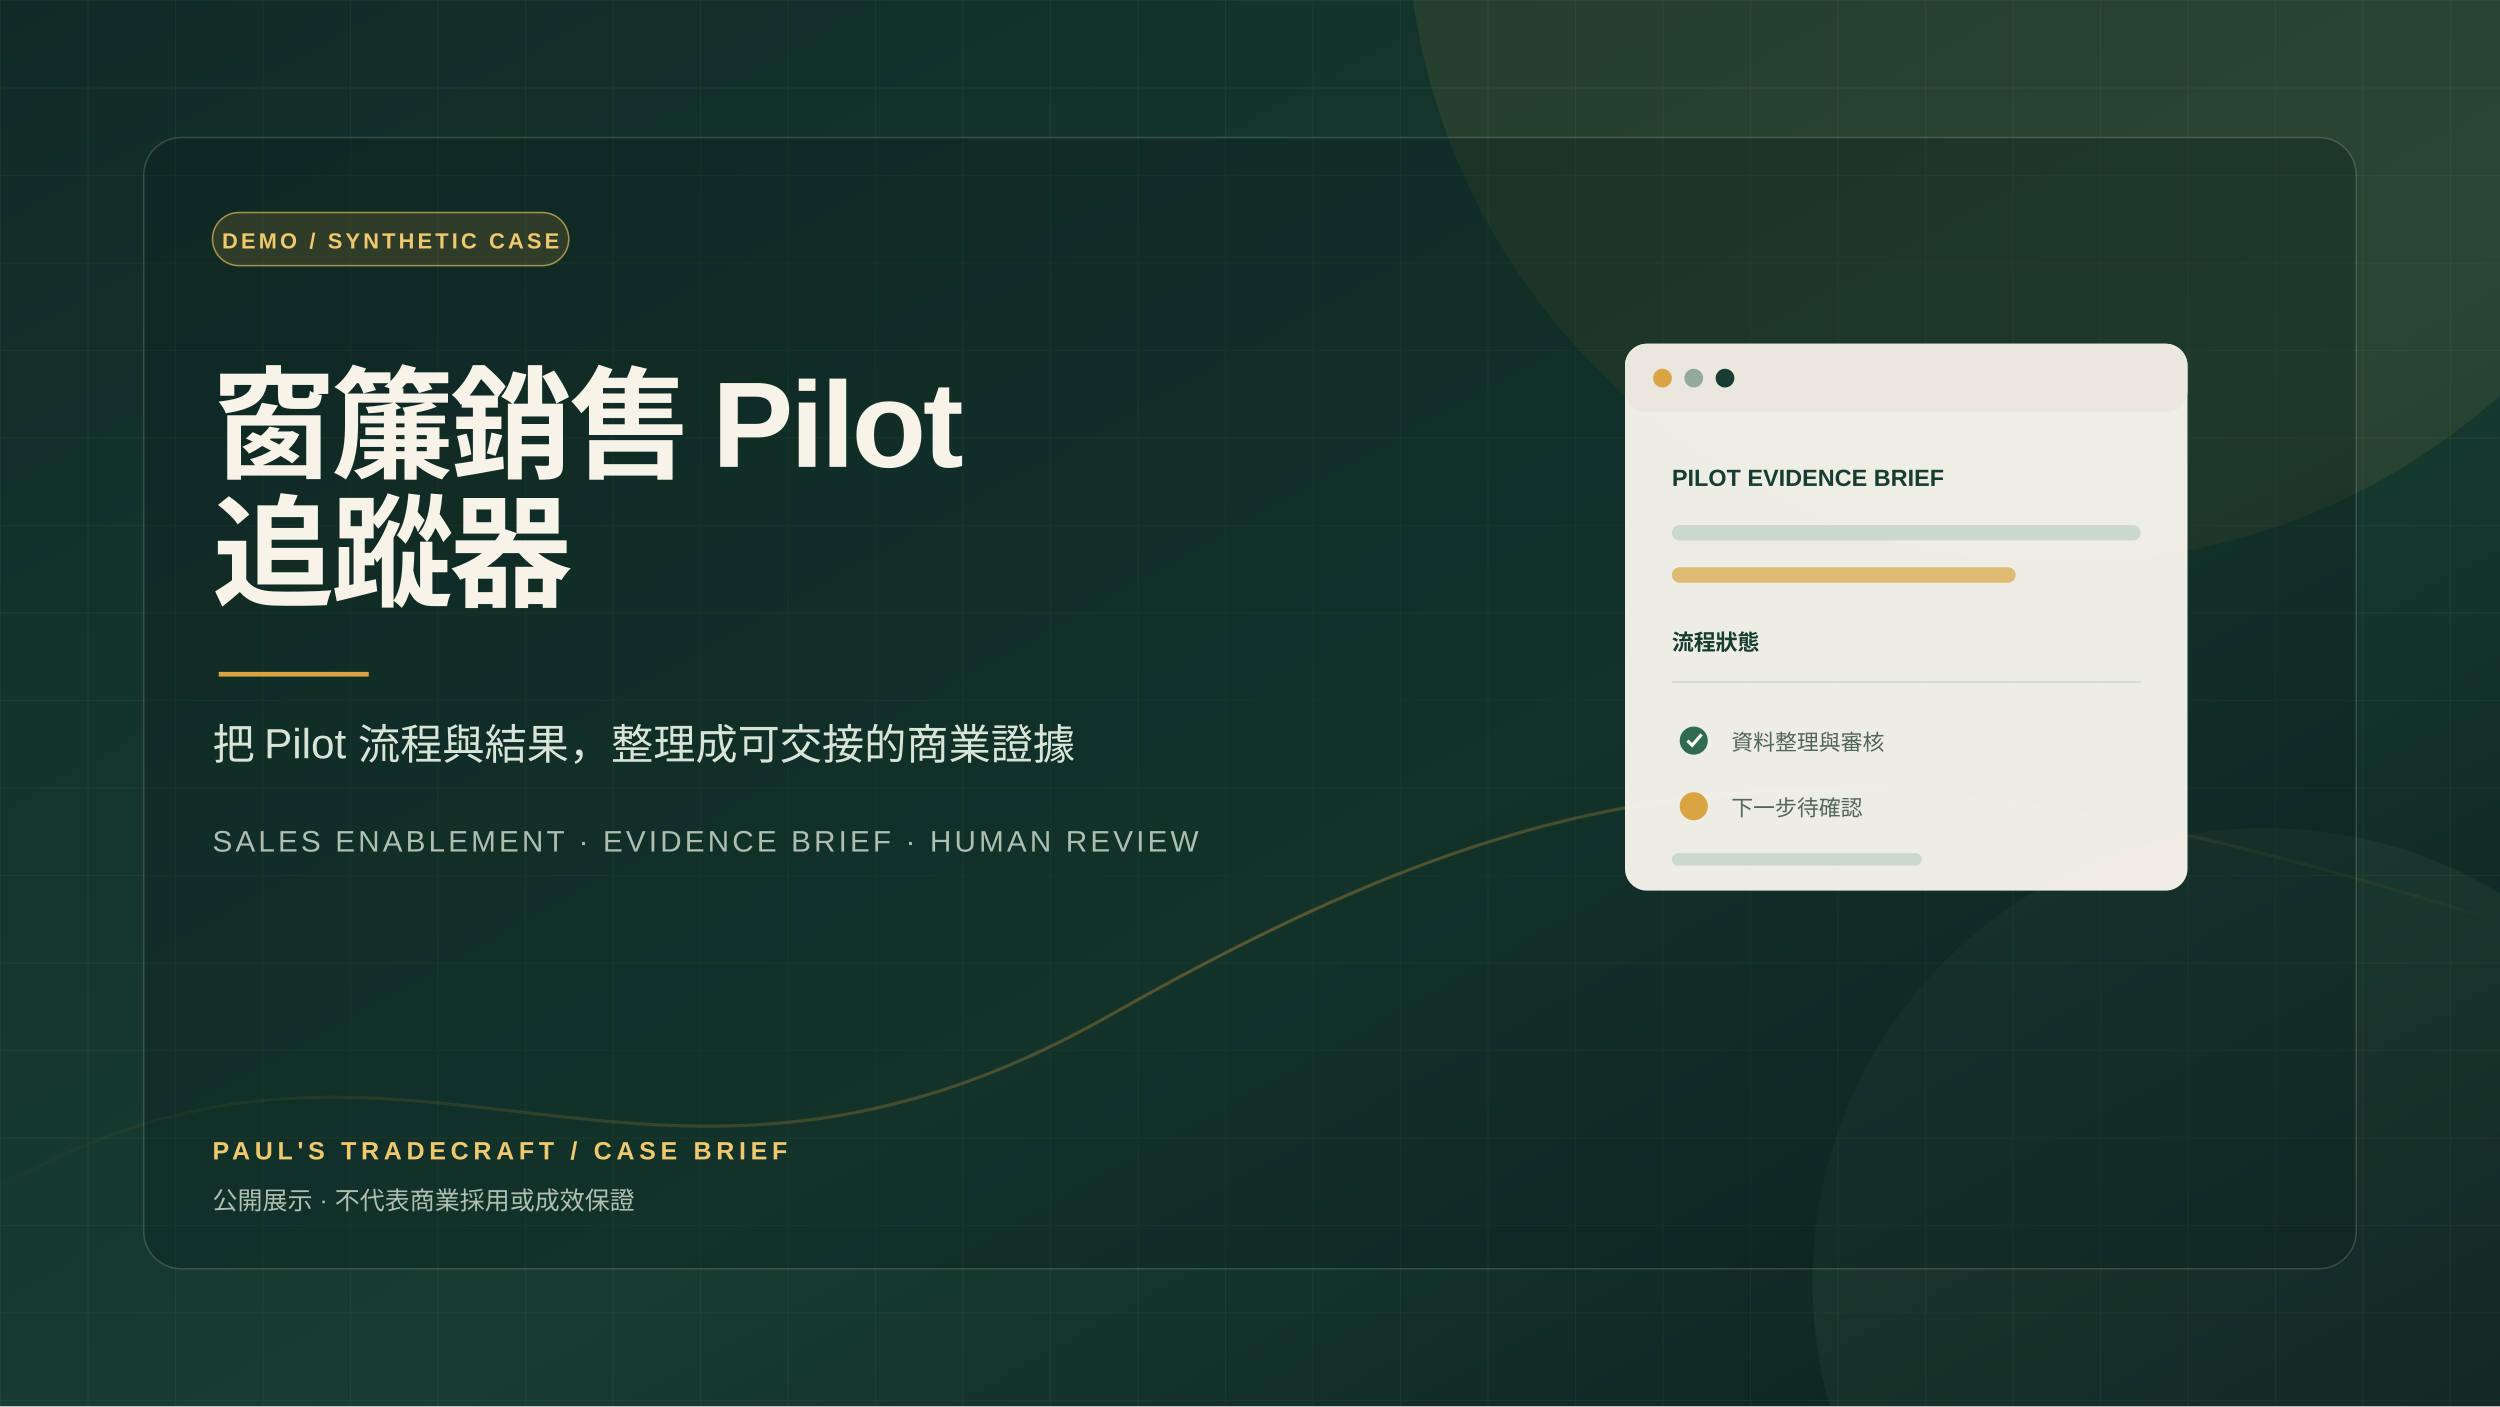
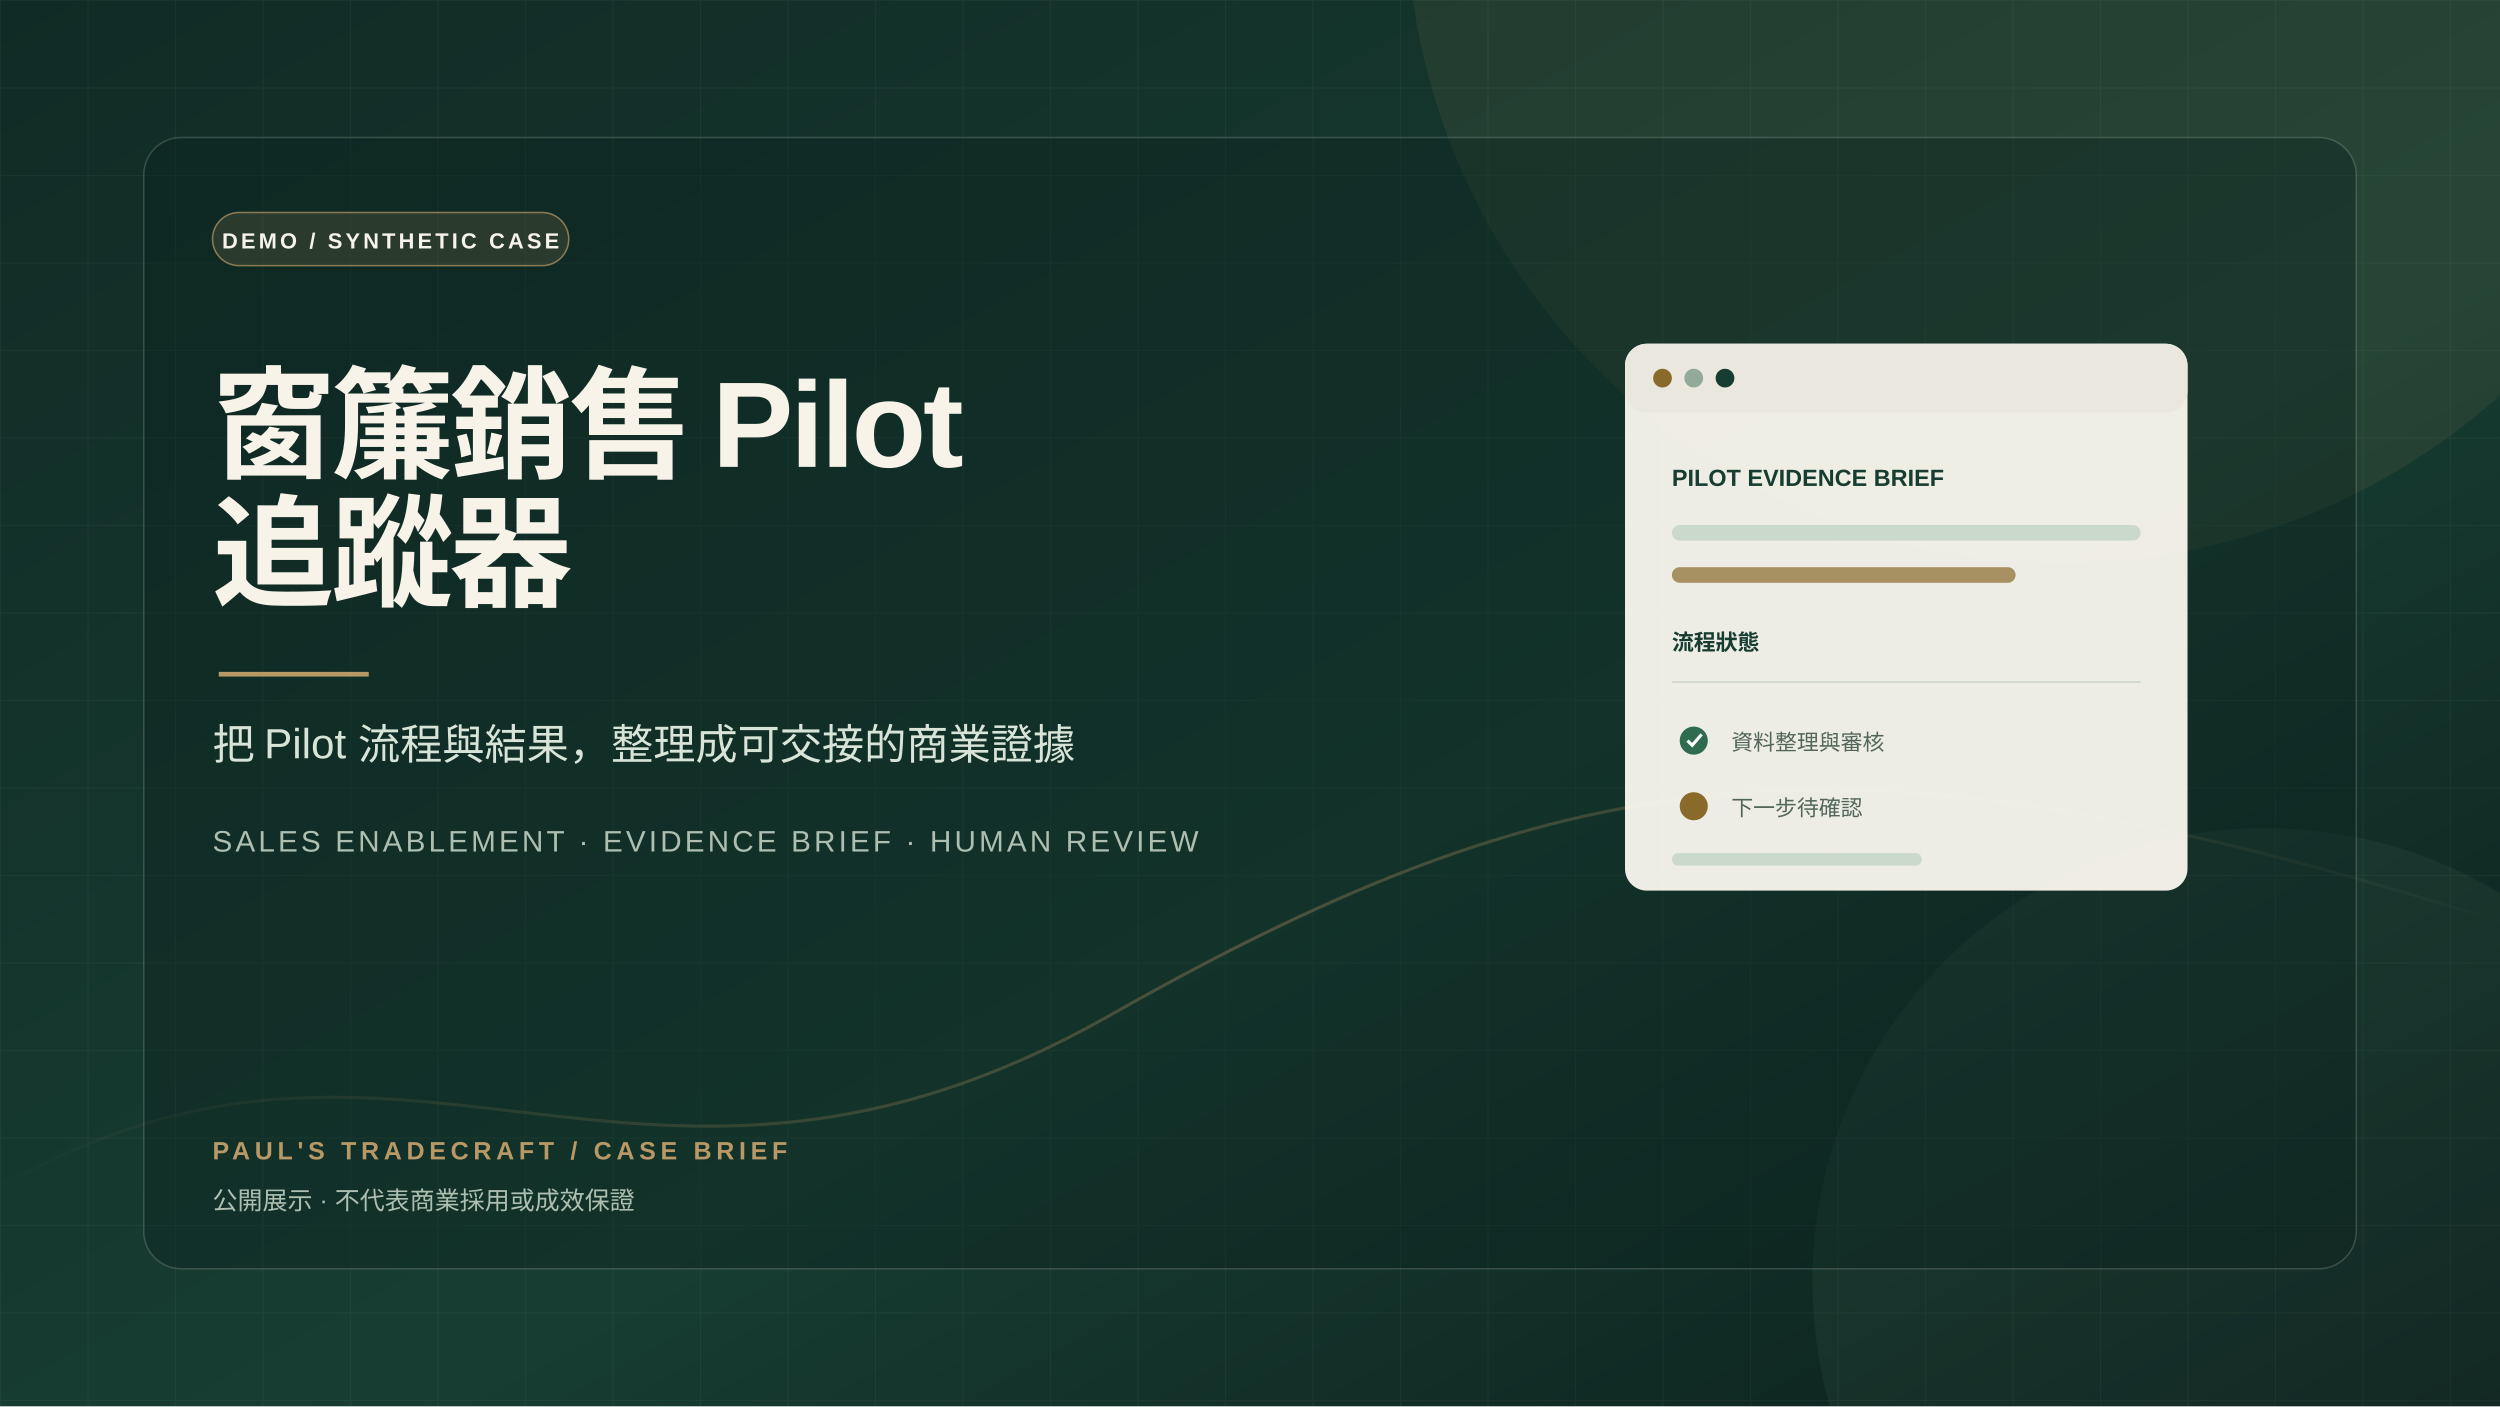
<svg xmlns="http://www.w3.org/2000/svg" viewBox="0 0 1600 900" role="img" aria-labelledby="title desc">
  <defs>
    <linearGradient id="bg" x1="0" y1="0" x2="1" y2="1">
      <stop offset="0" stop-color="#102b25" />
      <stop offset="0.58" stop-color="#173d32" />
      <stop offset="1" stop-color="#0b1d1a" />
    </linearGradient>
    <linearGradient id="glow" x1="0" y1="0" x2="1" y2="0">
-       <stop offset="0" stop-color="#d9a441" stop-opacity="0" />
-       <stop offset="0.5" stop-color="#d9a441" stop-opacity=".55" />
-       <stop offset="1" stop-color="#d9a441" stop-opacity="0" />
+       <stop offset="0" stop-color="#B89966" stop-opacity="0" />
+       <stop offset="0.5" stop-color="#B89966" stop-opacity=".55" />
+       <stop offset="1" stop-color="#B89966" stop-opacity="0" />
    </linearGradient>
    <pattern id="grid" width="56" height="56" patternUnits="userSpaceOnUse">
      <path d="M56 0H0V56" fill="none" stroke="#f4f1e8" stroke-opacity=".055" />
    </pattern>
  </defs>
  <rect width="1600" height="900" fill="url(#bg)" />
  <rect width="1600" height="900" fill="url(#grid)" />
-   <circle cx="1320" cy="-60" r="420" fill="#d9a441" opacity=".09" />
+   <circle cx="1320" cy="-60" r="420" fill="#B89966" opacity=".09" />
  <circle cx="1450" cy="820" r="290" fill="#74a78b" opacity=".08" />
  <path d="M0 760C260 610 410 820 710 650S1190 460 1600 590" fill="none" stroke="url(#glow)" stroke-width="2" />
-   <rect x="92" y="88" width="1416" height="724" rx="24" fill="#0b201b" fill-opacity=".34" stroke="#efe8d7" stroke-opacity=".18" />
-   <rect x="136" y="136" width="228" height="34" rx="17" fill="#d9a441" fill-opacity=".16" stroke="#e2b85d" stroke-opacity=".7" />
-   <text x="250" y="159" fill="#f0c96f" font-family="Arial,'Microsoft JhengHei',sans-serif" font-size="14" font-weight="700" text-anchor="middle" letter-spacing="2">DEMO / SYNTHETIC CASE</text>
+   <rect x="92" y="88" width="1416" height="724" rx="24" fill="#0b201b" fill-opacity=".34" stroke="#F1EBE0" stroke-opacity=".18" />
+   <rect x="136" y="136" width="228" height="34" rx="17" fill="#B89966" fill-opacity=".16" stroke="#B89966" stroke-opacity=".7" />
+   <text x="250" y="159" fill="#F6F3ED" font-family="Arial,'Microsoft JhengHei',sans-serif" font-size="14" font-weight="700" text-anchor="middle" letter-spacing="2">DEMO / SYNTHETIC CASE</text>
  <text x="136" y="300" fill="#f7f3e8" font-family="Arial,'Microsoft JhengHei',sans-serif" font-size="78" font-weight="700" letter-spacing="-2">窗簾銷售 Pilot</text>
  <text x="136" y="382" fill="#f7f3e8" font-family="Arial,'Microsoft JhengHei',sans-serif" font-size="78" font-weight="700" letter-spacing="-2">追蹤器</text>
-   <rect x="140" y="430" width="96" height="3" fill="#d9a441" />
+   <rect x="140" y="430" width="96" height="3" fill="#B89966" />
  <text x="136" y="486" fill="#d9e4d8" font-family="Arial,'Microsoft JhengHei',sans-serif" font-size="27" font-weight="500">把 Pilot 流程與結果，整理成可交接的商業證據</text>
  <text x="136" y="545" fill="#aebfb1" font-family="Arial,'Microsoft JhengHei',sans-serif" font-size="19" letter-spacing="2">SALES ENABLEMENT  ·  EVIDENCE BRIEF  ·  HUMAN REVIEW</text>
  <g transform="translate(1040 220)">
    <rect width="360" height="350" rx="14" fill="#f5f3eb" fill-opacity=".97" />
    <rect width="360" height="44" rx="14" fill="#e9e7de" />
-     <circle cx="24" cy="22" r="6" fill="#d9a441" />
+     <circle cx="24" cy="22" r="6" fill="#8A6A2B" />
    <circle cx="44" cy="22" r="6" fill="#93aa9a" />
    <circle cx="64" cy="22" r="6" fill="#173d32" />
    <text x="30" y="91" fill="#173d32" font-family="Arial,'Microsoft JhengHei',sans-serif" font-size="15" font-weight="700">PILOT EVIDENCE BRIEF</text>
    <rect x="30" y="116" width="300" height="10" rx="5" fill="#cbd8cc" />
-     <rect x="30" y="143" width="220" height="10" rx="5" fill="#d9a441" fill-opacity=".7" />
+     <rect x="30" y="143" width="220" height="10" rx="5" fill="#8A6A2B" fill-opacity=".7" />
    <text x="30" y="196" fill="#173d32" font-family="Arial,'Microsoft JhengHei',sans-serif" font-size="14" font-weight="700">流程狀態</text>
    <rect x="30" y="216" width="300" height="1" fill="#ccd5cd" />
    <circle cx="44" cy="254" r="9" fill="#2f6b4f" />
    <path d="m40 254 3 3 6-7" fill="none" stroke="#fff" stroke-width="2" />
    <text x="68" y="260" fill="#52665a" font-family="Arial,'Microsoft JhengHei',sans-serif" font-size="14">資料整理與審核</text>
-     <circle cx="44" cy="296" r="9" fill="#d9a441" />
+     <circle cx="44" cy="296" r="9" fill="#8A6A2B" />
    <text x="68" y="302" fill="#52665a" font-family="Arial,'Microsoft JhengHei',sans-serif" font-size="14">下一步待確認</text>
    <rect x="30" y="326" width="160" height="8" rx="4" fill="#cbd8cc" />
  </g>
-   <text x="136" y="742" fill="#f0c96f" font-family="Arial,'Microsoft JhengHei',sans-serif" font-size="16" font-weight="700" letter-spacing="3">PAUL'S TRADECRAFT  /  CASE BRIEF</text>
+   <text x="136" y="742" fill="#B89966" font-family="Arial,'Microsoft JhengHei',sans-serif" font-size="16" font-weight="700" letter-spacing="3">PAUL'S TRADECRAFT  /  CASE BRIEF</text>
  <text x="136" y="774" fill="#aebfb1" font-family="Arial,'Microsoft JhengHei',sans-serif" font-size="16">公開展示 · 不代表商業採用或成效保證</text>
</svg>
